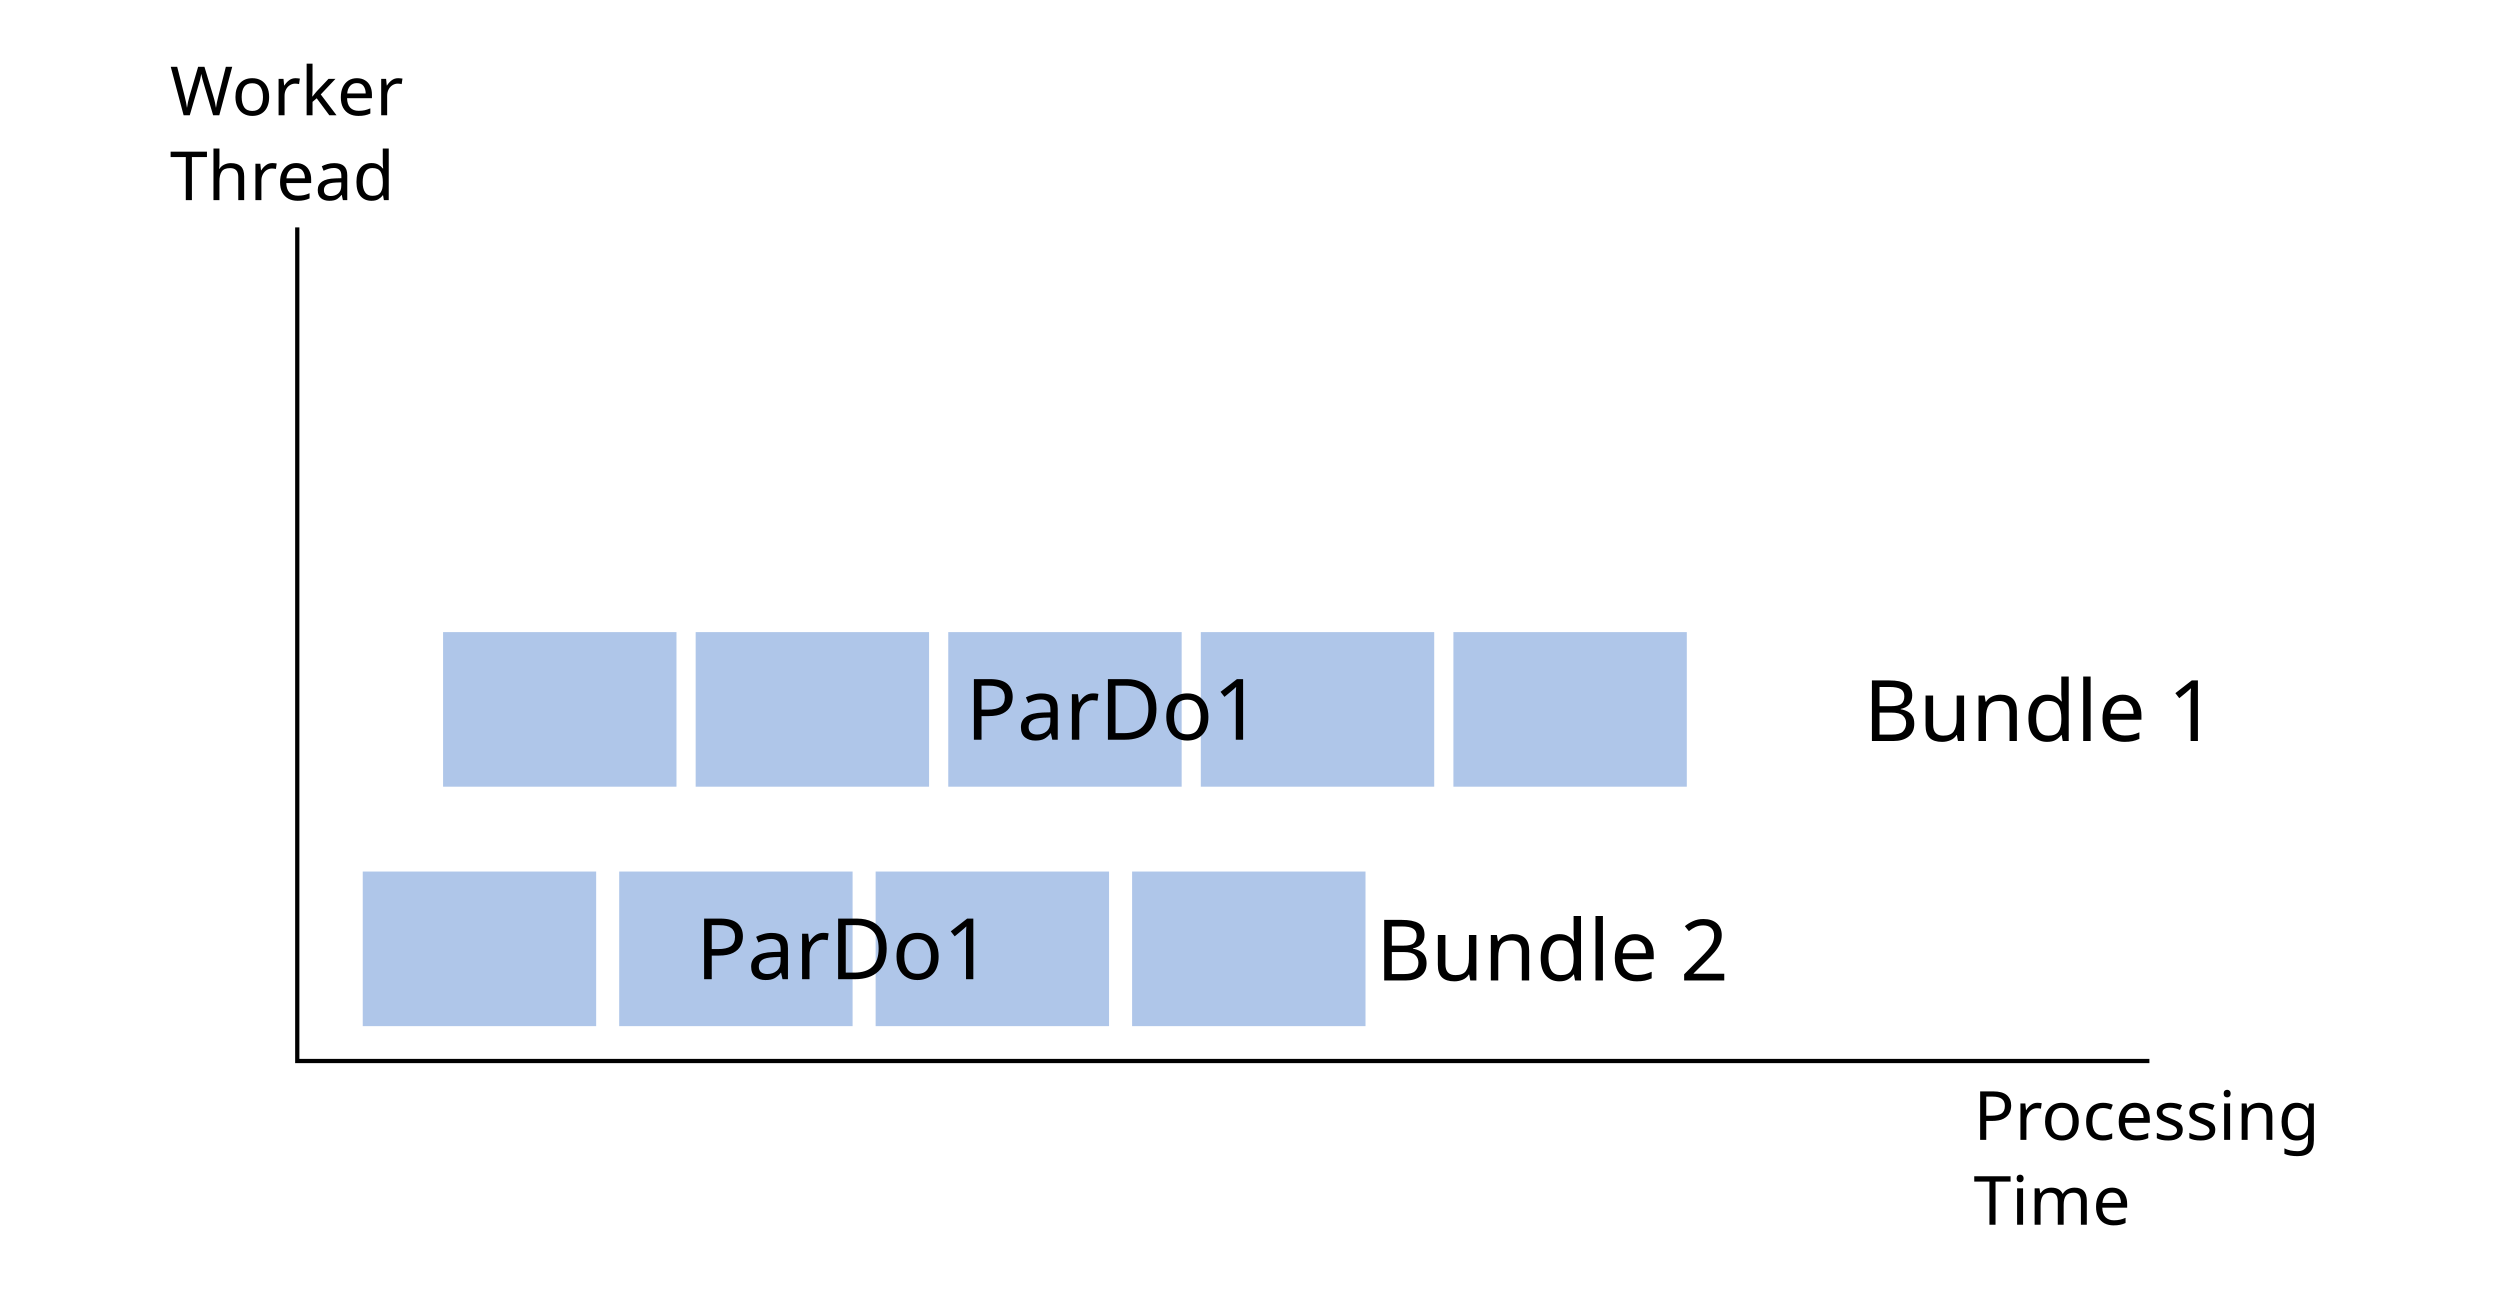
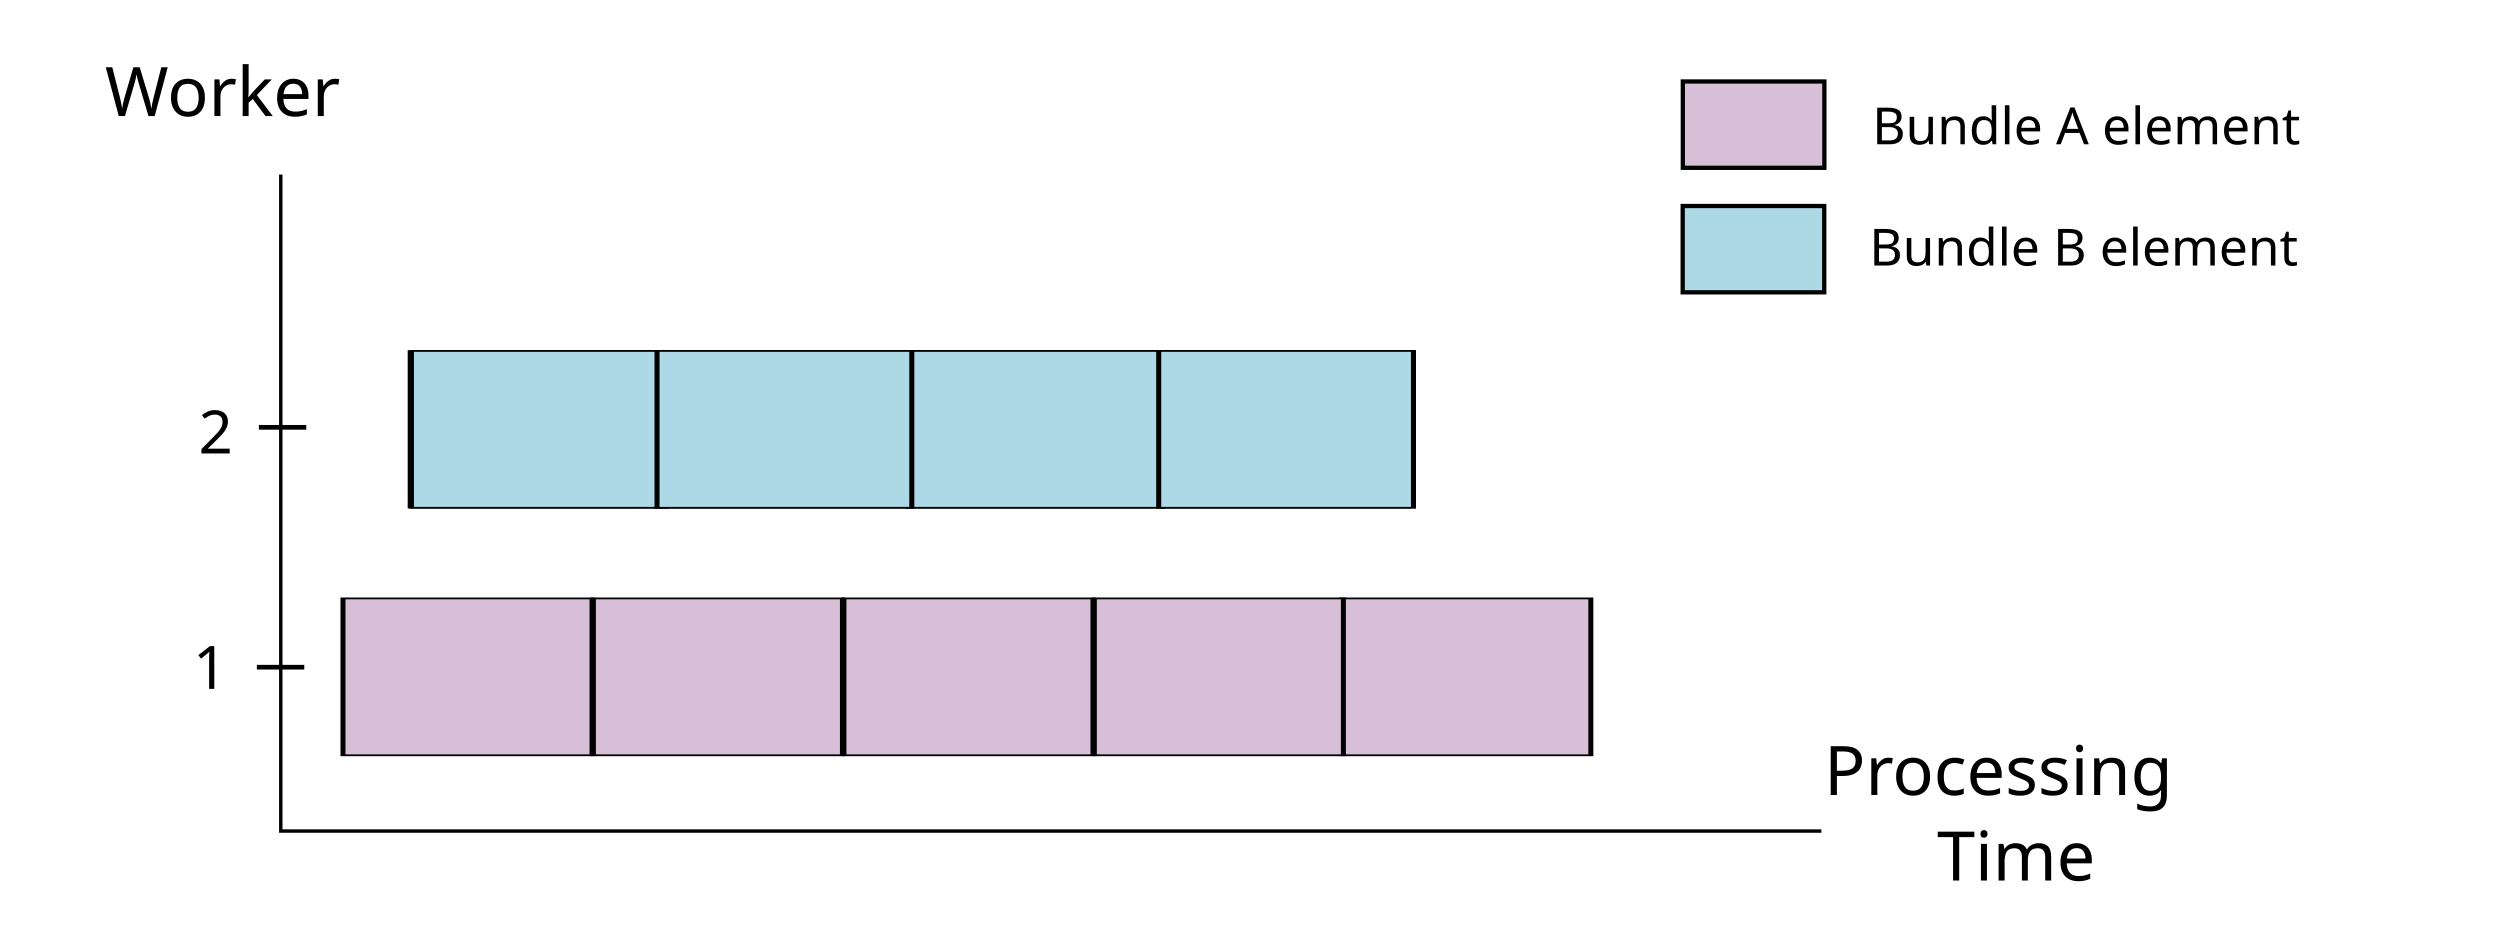
- <svg xmlns="http://www.w3.org/2000/svg" id="svg2" height="303.81" width="589.09" version="1.1">
-   <g id="layer1" transform="translate(20.04688,-752.3487)">
-     <path id="path3207" stroke-linejoin="miter" d="m50,805.93,0,196.43h436.43" stroke="#000" stroke-linecap="butt" stroke-width="1px" fill="none" />
-     <text id="text3209" style="letter-spacing:0px;word-spacing:0px;" line-height="125%" font-family="Sans" xml:space="preserve" font-size="16px" font-style="normal" y="779.505" x="20" font-weight="normal" fill="#000000">
-       <tspan id="tspan3211" y="779.505" x="20">Worker</tspan>
-       <tspan id="tspan3219" y="799.505" x="20">Thread</tspan>
+ <svg xmlns="http://www.w3.org/2000/svg" id="svg2" height="221.19" width="584.79" version="1.1">
+   <path id="path3207" stroke-linejoin="miter" d="m65.679,40.835,0,153.56h360.38" stroke="#000" stroke-linecap="butt" stroke-width="0.803px" fill="none" />
+   <text id="text3213" font-size="16px" font-family="Sans" xml:space="preserve" style="letter-spacing:0px;word-spacing:0px;" line-height="125%" font-style="normal" y="174.039" x="572.72" font-weight="normal" fill="#000000">
+     <tspan id="tspan3215" y="174.039" x="530.673" style="text-anchor:middle;text-align:center;" />
+   </text>
+   <g id="g3006" transform="translate(15.77741,-820.7715)">
+     <text id="text3163" font-size="20px" font-family="Sans" xml:space="preserve" style="letter-spacing:0px;word-spacing:0px;" line-height="125%" font-style="normal" y="854.522" x="422.172" font-weight="normal" fill="#000000">
+       <tspan id="tspan3165" y="854.522" x="422.172" font-size="12px">Bundle A element</tspan>
    </text>
-     <text id="text3213" style="letter-spacing:0px;word-spacing:0px;" line-height="125%" font-family="Sans" xml:space="preserve" font-size="16px" font-style="normal" y="1020.934" x="445" font-weight="normal" fill="#000000">
-       <tspan id="tspan3215" y="1020.934" x="445">Processing</tspan>
-       <tspan id="tspan3217" y="1040.934" x="445">Time</tspan>
+     <text id="text3163-1" font-size="20px" font-family="Sans" xml:space="preserve" style="letter-spacing:0px;word-spacing:0px;" line-height="125%" font-style="normal" y="882.886" x="421.5" font-weight="normal" fill="#000000">
+       <tspan id="tspan3165-8" y="882.886" x="421.5" font-size="12px">Bundle B element</tspan>
    </text>
-     <g id="g3140" transform="translate(43.28572,0.7856864)">
-       <rect id="rect3025-7-19" height="36.429" width="55" y="900.51" x="100.59" fill="#afc6e9" />
-       <rect id="rect3025-7-1-4" height="36.429" width="55" y="900.51" x="160.11" fill="#afc6e9" />
-       <rect id="rect3025-7-1-2-7" height="36.429" width="55" y="900.51" x="219.62" fill="#afc6e9" />
-       <rect id="rect3025-7-1-9-8" height="36.429" width="55" y="900.51" x="279.14" fill="#afc6e9" />
-       <rect id="rect3025-7" height="36.429" width="55" y="956.93" x="22.143" fill="#afc6e9" />
-       <rect id="rect3025-7-1" height="36.429" width="55" y="956.93" x="82.571" fill="#afc6e9" />
-       <rect id="rect3025-7-1-2" height="36.429" width="55" y="956.93" x="143" fill="#afc6e9" />
-       <rect id="rect3025-7-1-9" height="36.429" width="55" y="956.93" x="203.43" fill="#afc6e9" />
-       <text id="text3163" style="letter-spacing:0px;word-spacing:0px;" line-height="125%" font-family="Sans" xml:space="preserve" font-size="20px" font-style="normal" y="926.175" x="375.82" font-weight="normal" fill="#000000">
-         <tspan id="tspan3165" y="926.175" x="375.82">Bundle 1</tspan>
-       </text>
-       <text id="text3163-1" style="letter-spacing:0px;word-spacing:0px;" line-height="125%" font-family="Sans" xml:space="preserve" font-size="20px" font-style="normal" y="982.604" x="260.898" font-weight="normal" fill="#000000">
-         <tspan id="tspan3165-8" y="982.604" x="260.898">Bundle 2</tspan>
-       </text>
-       <text id="text3163-1-3" style="letter-spacing:0px;word-spacing:0px;" line-height="125%" font-family="Sans" xml:space="preserve" font-size="20px" font-style="normal" y="982.296" x="100.645" font-weight="normal" fill="#000000">
-         <tspan id="tspan3165-8-6" y="982.296" x="100.645">ParDo1</tspan>
-       </text>
-       <text id="text3435" style="letter-spacing:0px;word-spacing:0px;" line-height="125%" font-family="Sans" xml:space="preserve" font-size="20px" font-style="normal" y="925.868" x="164.216" font-weight="normal" fill="#000000">
-         <tspan id="tspan3437" y="925.868" x="164.216">ParDo1</tspan>
-       </text>
-       <rect id="rect3025-7-19-4" height="36.429" width="55" y="900.51" x="41.071" fill="#afc6e9" />
+     <path id="path6657-3" stroke-linejoin="miter" d="M44.308,976.84h11.088" stroke="#000" stroke-linecap="butt" stroke-width="1.099px" fill="none" />
+     <path id="path6657-3-5" stroke-linejoin="miter" d="M44.777,920.73h11.088" stroke="#000" stroke-linecap="butt" stroke-width="1.099px" fill="none" />
+     <text id="text6695" style="letter-spacing:0px;word-spacing:0px;" line-height="125%" font-family="Sans" xml:space="preserve" font-size="40px" font-style="normal" y="981.909" x="29.374" font-weight="normal" fill="#000000">
+       <tspan id="tspan6697" y="981.909" x="29.374" font-size="14px">1</tspan>
+     </text>
+     <text id="text6699" style="letter-spacing:0px;word-spacing:0px;" line-height="125%" font-family="Sans" xml:space="preserve" font-size="40px" font-style="normal" y="926.84" x="30.668" font-weight="normal" fill="#000000">
+       <tspan id="tspan6701" y="926.84" x="30.668" font-size="14px">2</tspan>
+     </text>
+     <rect id="rect3025-7-1-9-2" height="20.191" width="33.113" stroke="#000" y="868.96" x="377.83" fill="#add8e6" />
+     <g id="g18259" transform="matrix(1.073017,0,0,1,-86.48056,643.2692)" stroke="#000" stroke-dasharray="none" stroke-miterlimit="4">
+       <g id="g18357" fill="#d8bfd8" transform="matrix(2.582328,0,0,1,-198.5027,244.2816)">
+         <rect id="rect3025-4" height="36.41" width="104.74" y="73.34" x="131.48" stroke-width="0.419" />
+         <rect id="rect3025-0" height="36.695" width="21.024" y="73.198" x="131.34" stroke-width="0.421" />
+         <rect id="rect3025-0-0" height="36.695" width="21.024" y="73.198" x="173.63" stroke-width="0.421" />
+         <rect id="rect3025-0-4" height="36.695" width="21.024" y="73.198" x="152.48" stroke-width="0.421" />
+         <rect id="rect3025-0-44" height="36.695" width="21.024" y="73.198" x="215.66" stroke-width="0.421" />
+         <rect id="rect3025-0-47" height="36.695" width="21.024" y="73.198" x="194.77" stroke-width="0.421" />
+       </g>
+       <g id="g18365" stroke-width="0.416" fill="#add8e6" transform="matrix(2.641643,0,0,1,-948.1158,183.5642)">
+         <g id="g18250" transform="translate(309.3764,193.573)" stroke="#000" stroke-dasharray="none" stroke-miterlimit="4" stroke-width="0.416" fill="#add8e6">
+           <g id="g18243" transform="translate(-157.7092,-188.5462)">
+             <g id="g18240" stroke="#000" stroke-dasharray="none" stroke-miterlimit="4" stroke-width="0.416" fill="#add8e6">
+               <rect id="rect3025-5-11" stroke-dasharray="none" height="36.539" width="82.466" stroke="#000" stroke-miterlimit="4" y="71.073" x="266.04" stroke-width="0.416" fill="#add8e6" />
+             </g>
+           </g>
+           <rect id="rect3025-0-47-6" y="-117.55" width="21.024" x="108.43" height="36.695" />
+           <rect id="rect3025-0-47-3" y="-117.55" width="21.024" x="149.4" height="36.695" />
+           <rect id="rect3025-0-47-1" y="-117.55" width="21.024" x="128.7" height="36.695" />
+           <rect id="rect3025-0-47-7" y="-117.55" width="21.024" x="170.1" height="36.695" />
+         </g>
+       </g>
    </g>
+     <rect id="rect3025-7-1-9-2-5" height="20.191" width="33.113" stroke="#000" y="839.83" x="377.86" fill="#d8bfd8" />
  </g>
+   <text id="text6762" style="letter-spacing:0px;word-spacing:0px;" line-height="125%" font-family="Sans" xml:space="preserve" font-size="16px" font-style="normal" y="185.966" x="477.86" font-weight="normal" fill="#000000">
+     <tspan id="tspan6764" y="185.966" x="477.86" style="text-anchor:middle;text-align:center;">Processing</tspan>
+     <tspan id="tspan6766" y="205.966" x="477.86" style="text-anchor:middle;text-align:center;">Time</tspan>
+   </text>
+   <text id="text7100" style="letter-spacing:0px;word-spacing:0px;" line-height="125%" font-family="Sans" xml:space="preserve" font-size="40px" font-style="normal" y="27.156" x="67.672" font-weight="normal" fill="#000000">
+     <tspan id="tspan7104" y="27.156" x="67.672" style="text-anchor:middle;text-align:center;" font-size="16px">Worker</tspan>
+   </text>
</svg>
